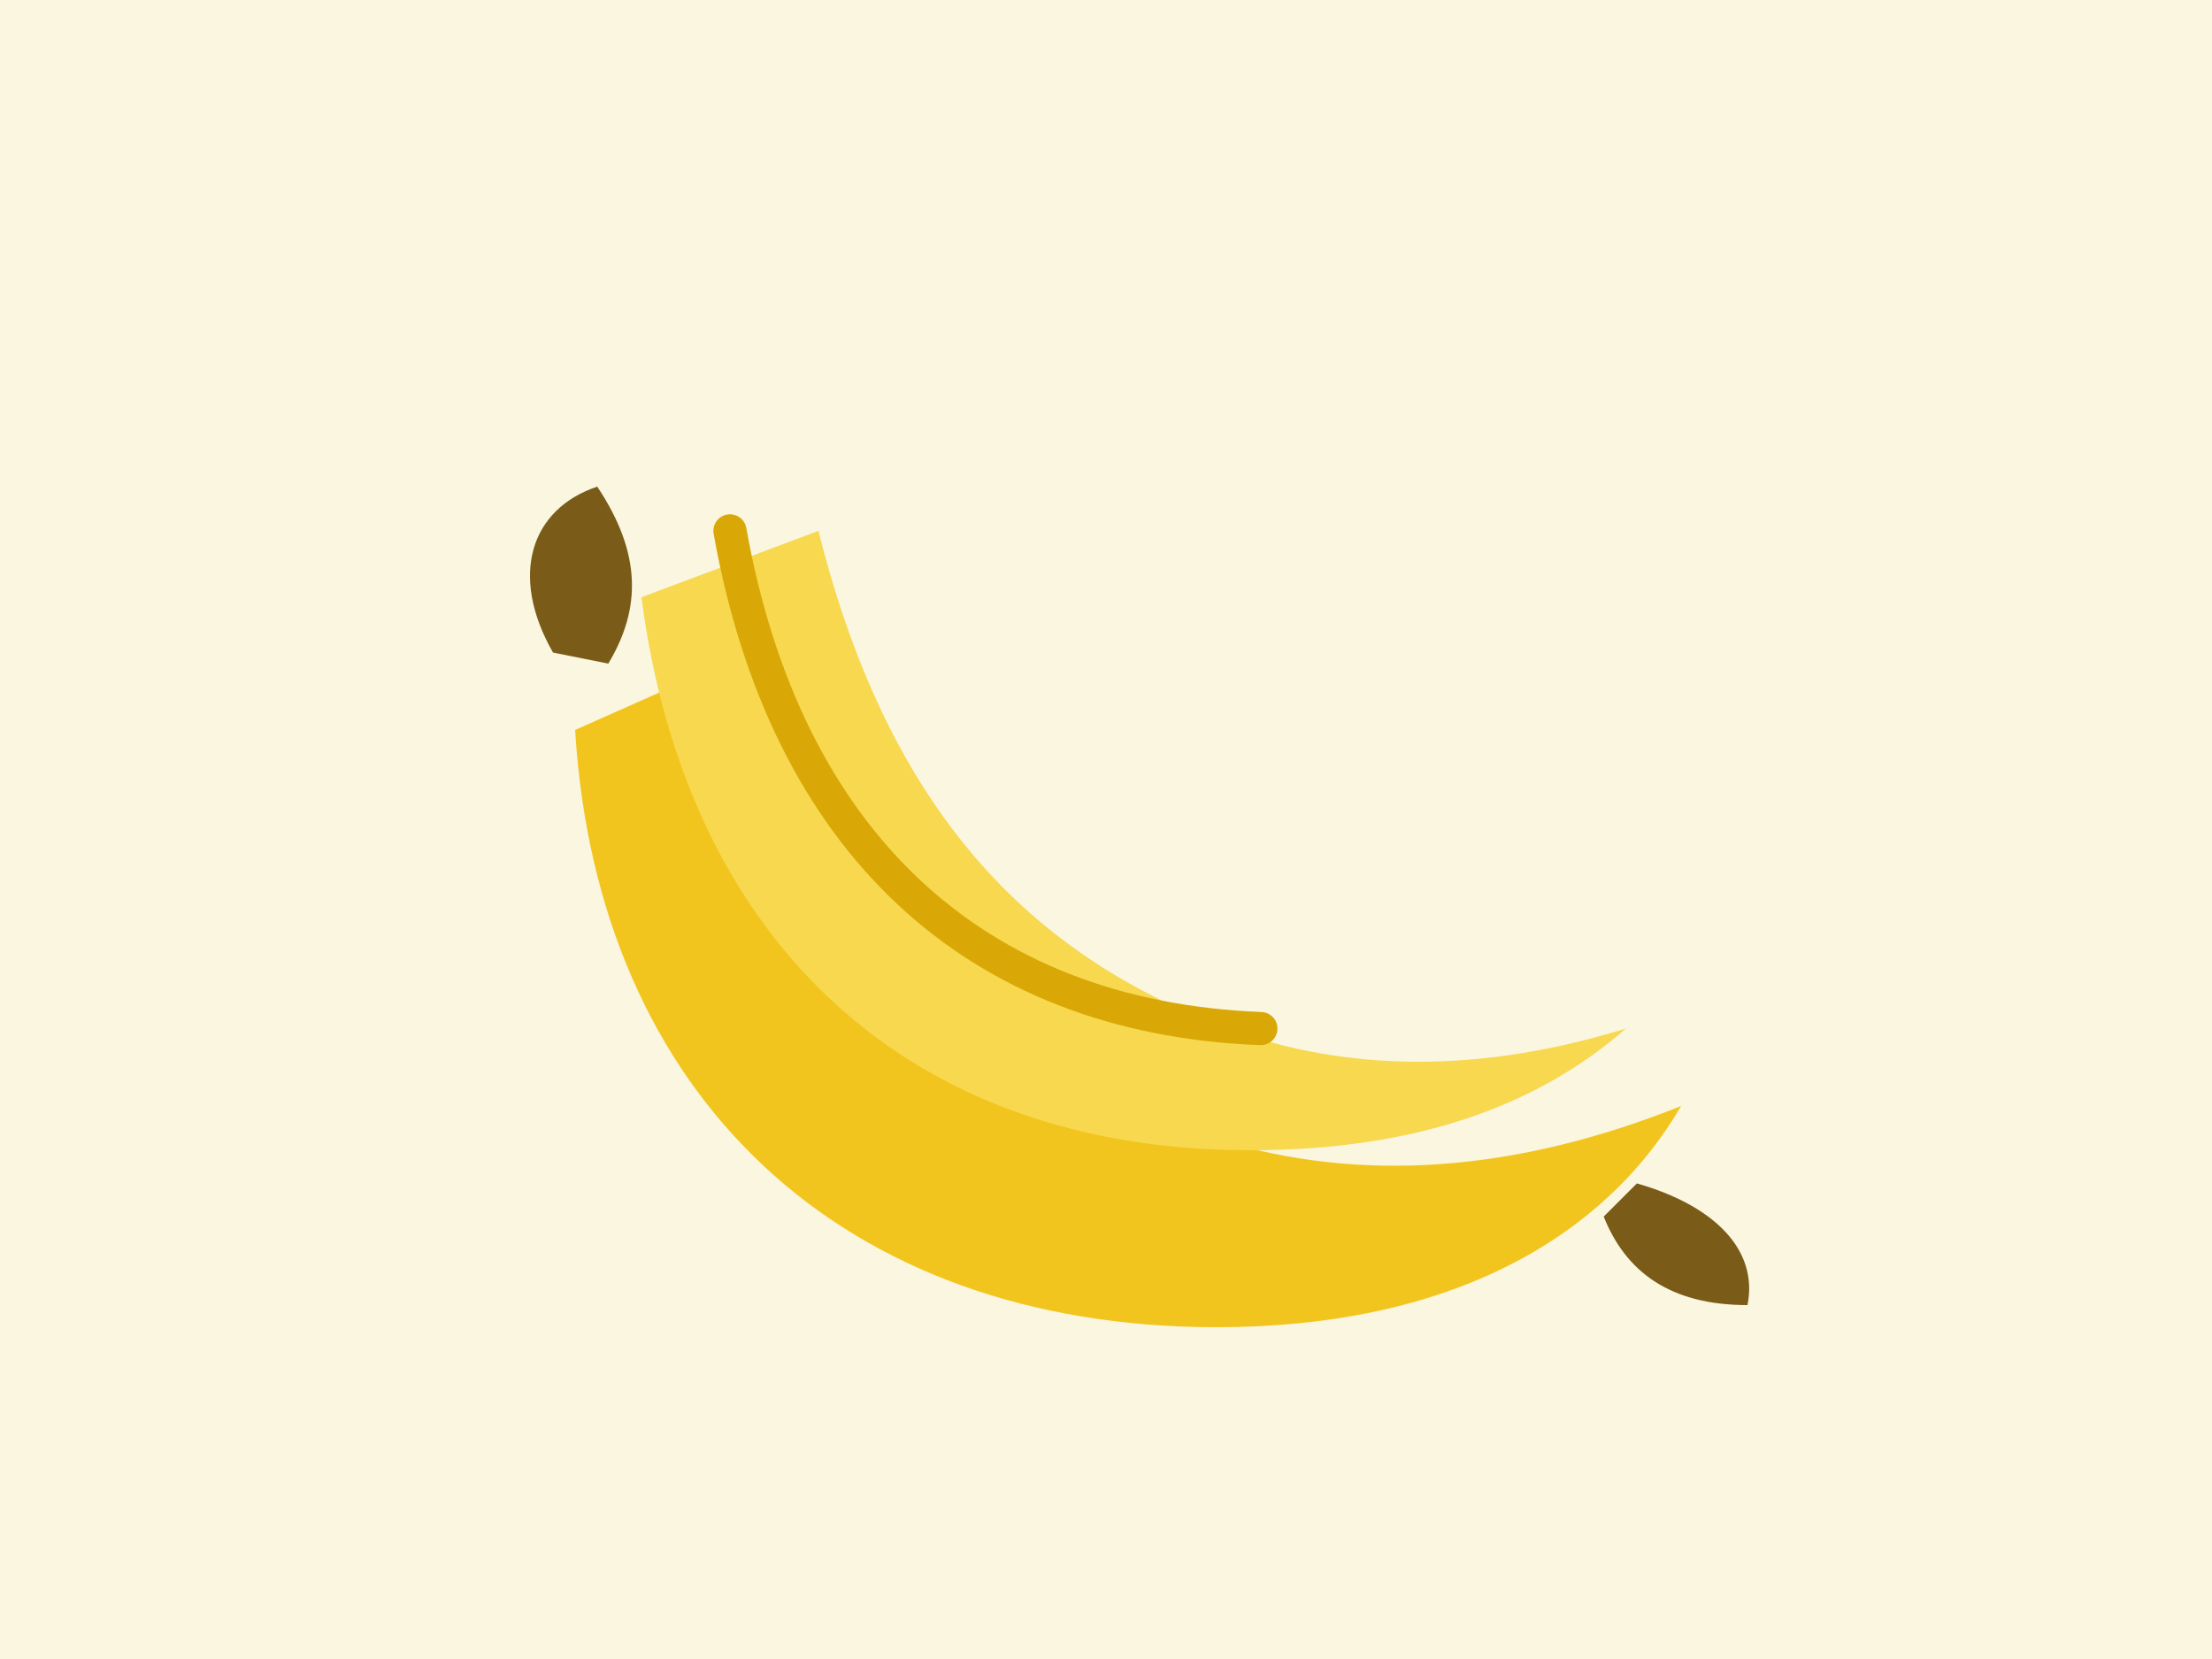
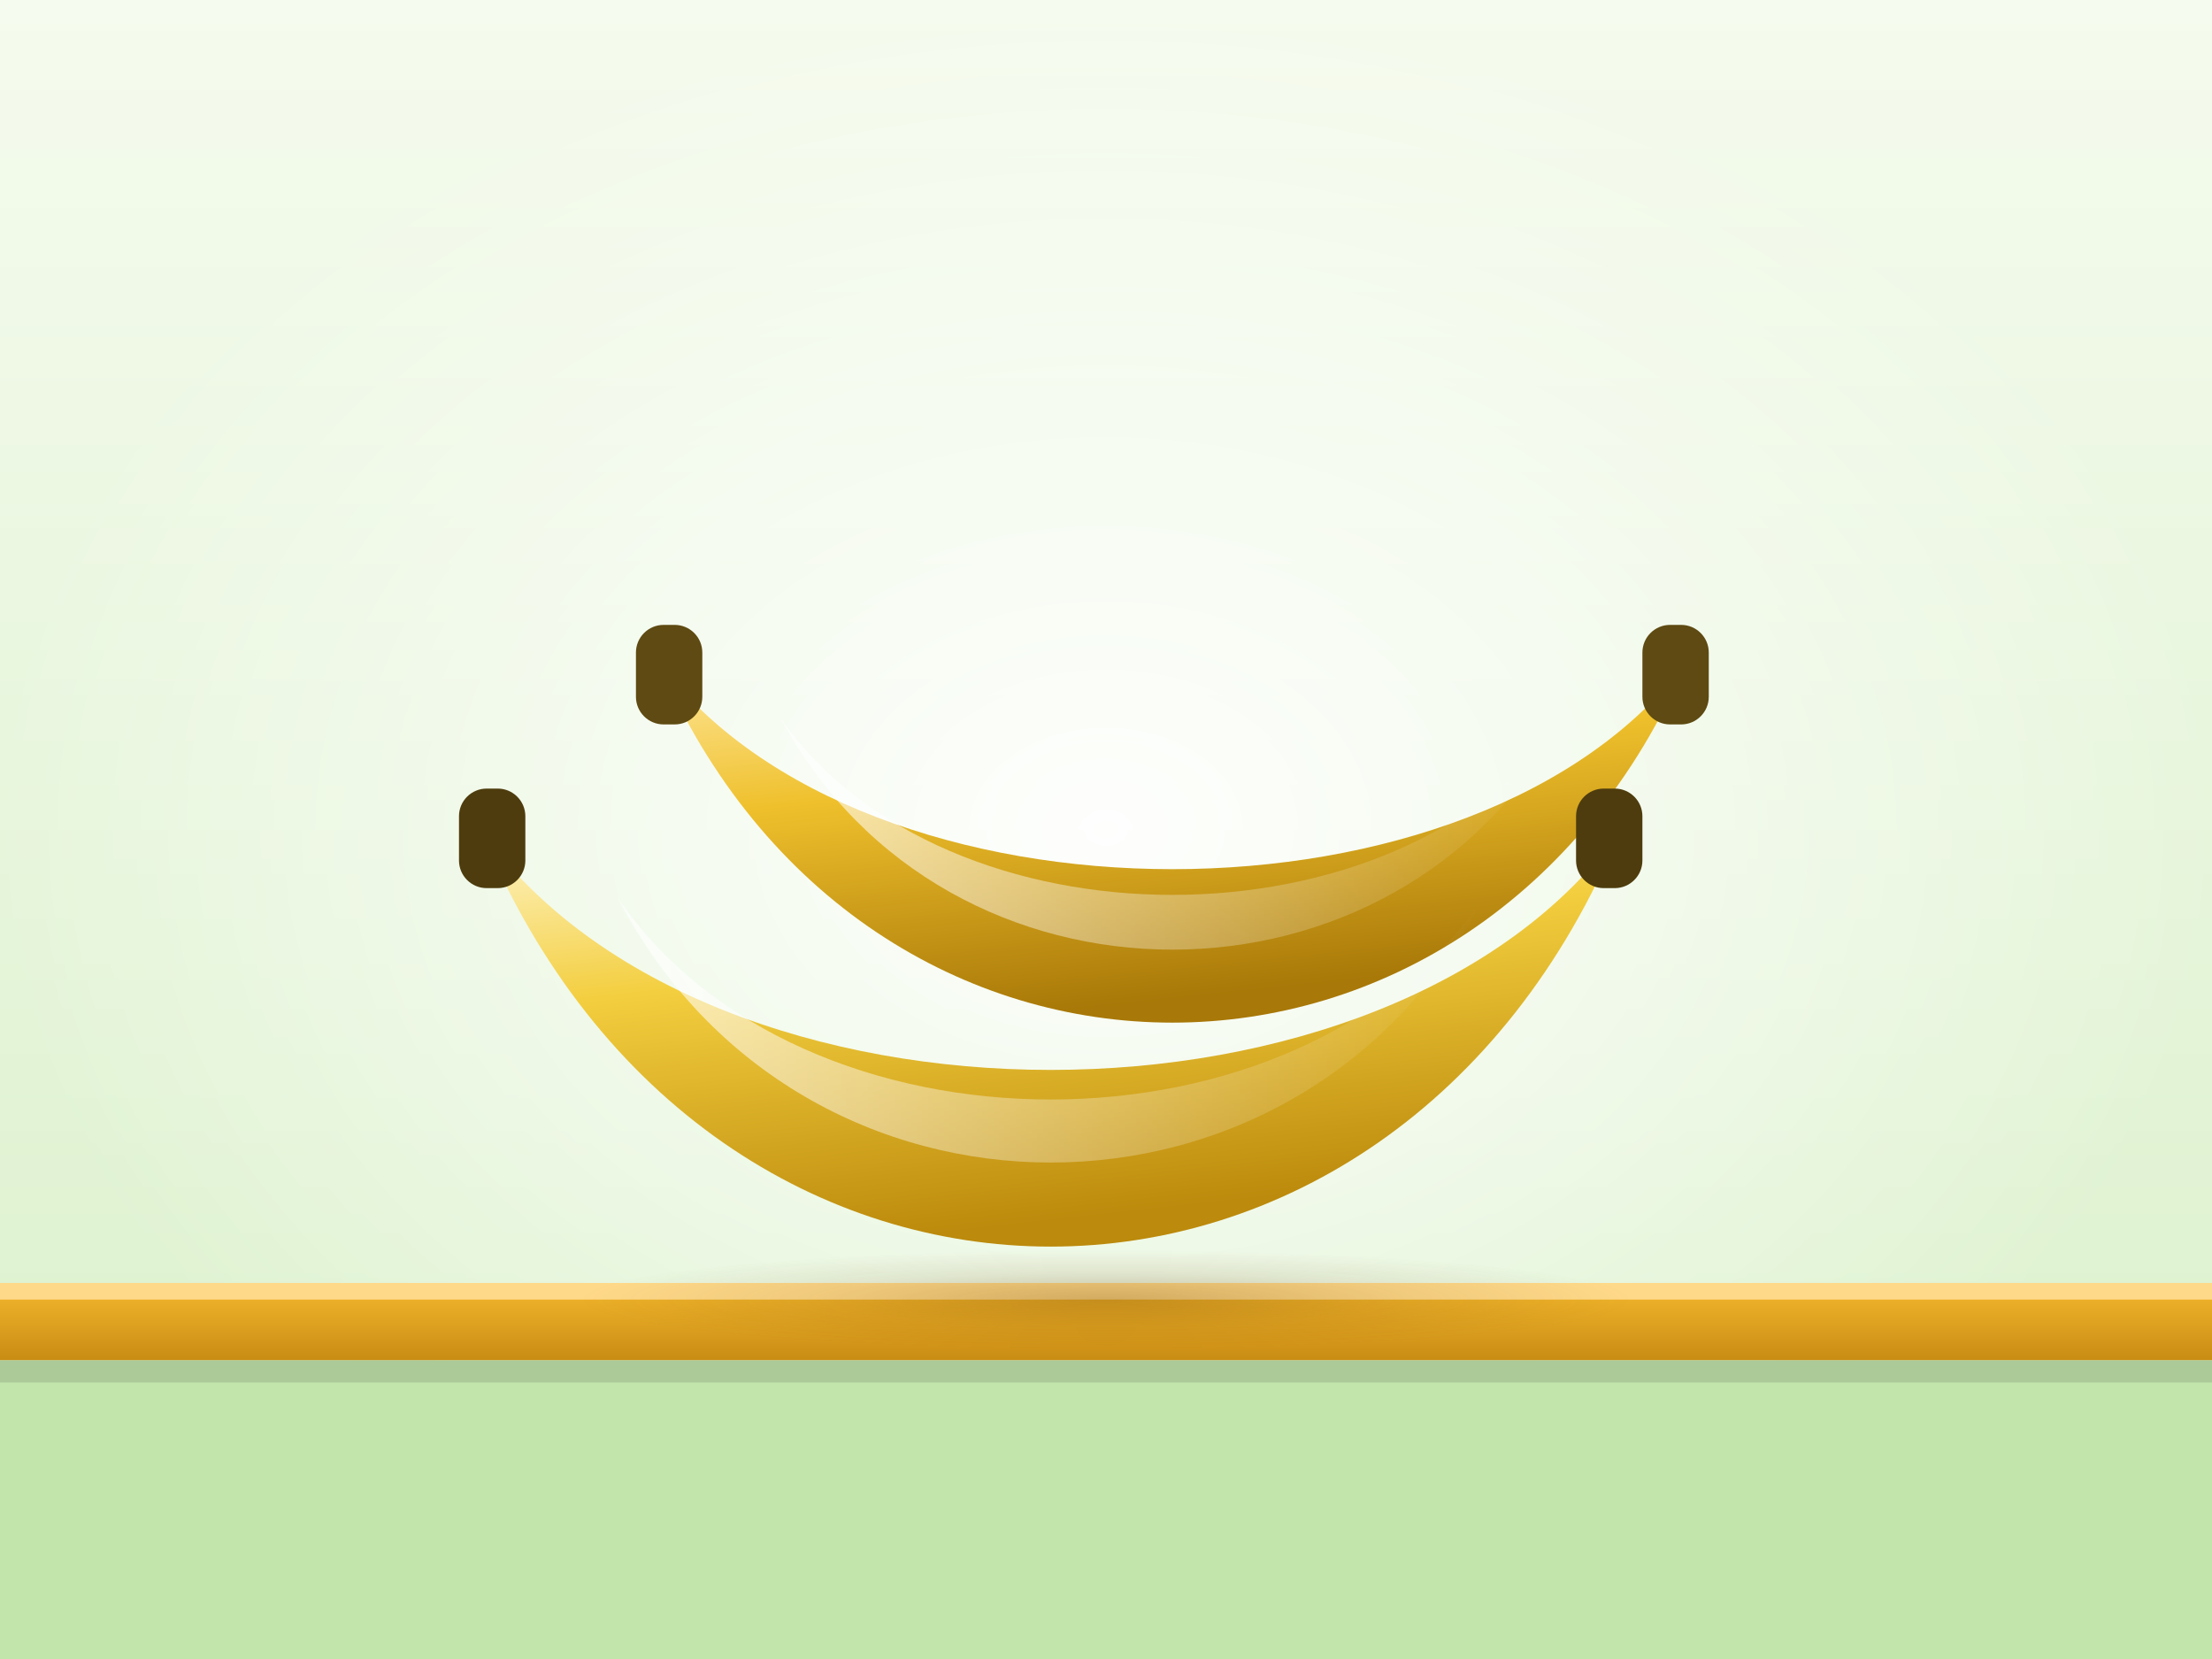
<svg xmlns="http://www.w3.org/2000/svg" viewBox="0 0 400 300" role="img" aria-label="Bunch of bananas">
-   <rect width="400" height="300" fill="#FAF6DF" />
-   <path d="M104 132c4 66 48 108 116 108 42 0 70-16 84-40-30 12-58 14-84 6-40-12-68-42-80-90z" fill="#F2C51E" />
-   <path d="M116 108c8 62 48 100 110 100 30 0 52-8 68-22-26 8-50 8-72 0-38-14-62-42-74-90z" fill="#F7D84E" />
-   <path d="M100 118c-8-14-4-26 8-30 8 12 8 22 2 32z" fill="#7A5B18" />
-   <path d="M296 214c14 4 22 12 20 22-14 0-22-6-26-16z" fill="#7A5B18" />
-   <path d="M132 96c10 56 44 88 96 90" stroke="#D9A806" stroke-width="6" fill="none" stroke-linecap="round" />
+   <defs>
+     <linearGradient id="bg" x1="0" y1="0" x2="0" y2="1">
+       <stop offset="0" stop-color="#F5FBEE" />
+       <stop offset="1" stop-color="#D9F0C9" />
+     </linearGradient>
+     <radialGradient id="hl" cx="0.5" cy="0.5" r="0.5">
+       <stop offset="0" stop-color="#FFFFFF" stop-opacity="0.95" />
+       <stop offset="1" stop-color="#FFFFFF" stop-opacity="0" />
+     </radialGradient>
+     <linearGradient id="sf" x1="0" y1="0" x2="0" y2="1">
+       <stop offset="0" stop-color="#F5B92E" />
+       <stop offset="1" stop-color="#C98C14" />
+     </linearGradient>
+     <linearGradient id="gl" x1="0" y1="0" x2="1" y2="0">
+       <stop offset="0" stop-color="#FFFFFF" stop-opacity="0.62" />
+       <stop offset="1" stop-color="#FFFFFF" stop-opacity="0" />
+     </linearGradient>
+     <linearGradient id="sd" x1="1" y1="0" x2="0" y2="0">
+       <stop offset="0" stop-color="#000000" stop-opacity="0.26" />
+       <stop offset="1" stop-color="#000000" stop-opacity="0" />
+     </linearGradient>
+     <radialGradient id="sh" cx="0.5" cy="0.5" r="0.5">
+       <stop offset="0" stop-color="#6B3F00" stop-opacity="0.3" />
+       <stop offset="0.55" stop-color="#6B3F00" stop-opacity="0.1" />
+       <stop offset="1" stop-color="#6B3F00" stop-opacity="0" />
+     </radialGradient>
+     <linearGradient id="g2" x1="0" y1="0" x2="0.3" y2="1">
+       <stop offset="0" stop-color="#FFE9A0" />
+       <stop offset="0.4" stop-color="#EFC02C" />
+       <stop offset="1" stop-color="#A87808" />
+     </linearGradient>
+     <linearGradient id="g1" x1="0" y1="0" x2="0.3" y2="1">
+       <stop offset="0" stop-color="#FFF6CE" />
+       <stop offset="0.4" stop-color="#F3CE3E" />
+       <stop offset="1" stop-color="#BC8A0C" />
+     </linearGradient>
+   </defs>
+   <rect width="400" height="300" fill="url(#bg)" />
+   <rect x="0" y="0" width="400" height="300" fill="url(#hl)" />
+   <rect x="0" y="232" width="400" height="14" fill="url(#sf)" />
+   <rect x="0" y="232" width="400" height="3" fill="#FFD98A" />
+   <rect x="0" y="246" width="400" height="54" fill="#C2E5AC" />
+   <rect x="0" y="246" width="400" height="4" fill="#000" opacity="0.12" />
+   <ellipse cx="200" cy="235" rx="96" ry="9" fill="url(#sh)" />
+   <path d="M119 119.6 C156.2 206.7 267.8 206.7 305 119.6 C267.8 169.7 156.2 169.7 119 119.6 Z" fill="url(#g2)" />
+   <path d="M141.3 130.1 C171.1 185.6 252.9 185.6 282.7 130.1 C252.9 172.4 171.1 172.4 141.3 130.1 Z" fill="url(#gl)" />
+   <rect x="115" y="113" width="12" height="18" rx="5" fill="#5E4A12" />
+   <rect x="297" y="113" width="12" height="18" rx="5" fill="#5E4A12" />
+   <path d="M87 150.2 C128.2 250.5 251.8 250.5 293 150.2 C251.8 207.9 128.2 207.9 87 150.2 Z" fill="url(#g1)" />
+   <path d="M111.7 162.3 C144.7 226.2 235.3 226.2 268.3 162.3 C235.3 211 144.7 211 111.7 162.3 Z" fill="url(#gl)" />
+   <rect x="83" y="142.6" width="12" height="18" rx="5" fill="#4E3C0E" />
+   <rect x="285" y="142.6" width="12" height="18" rx="5" fill="#4E3C0E" />
</svg>
